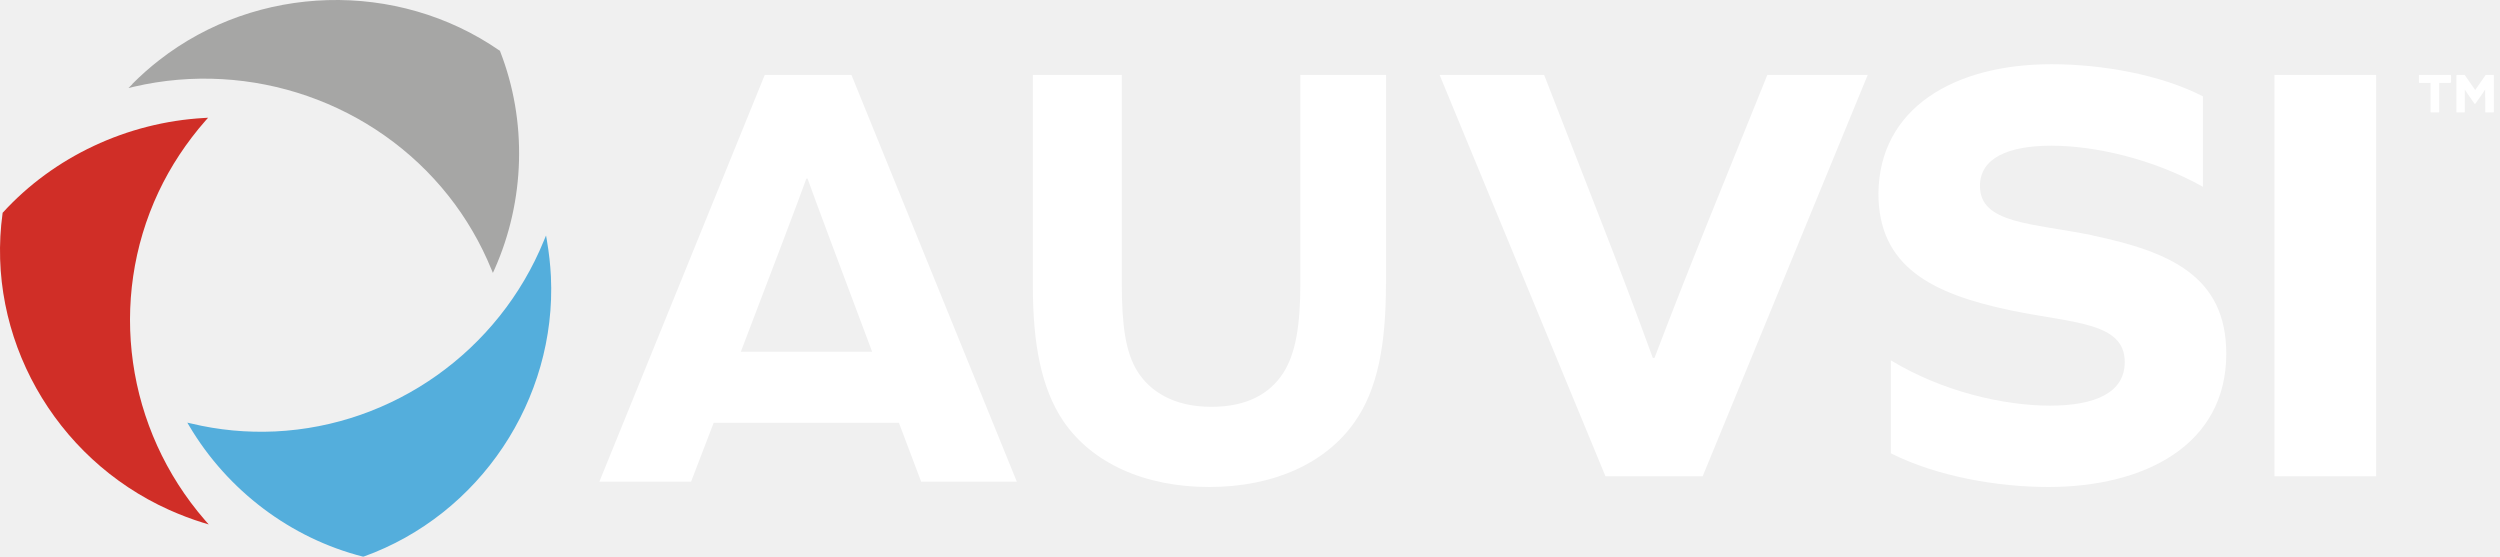
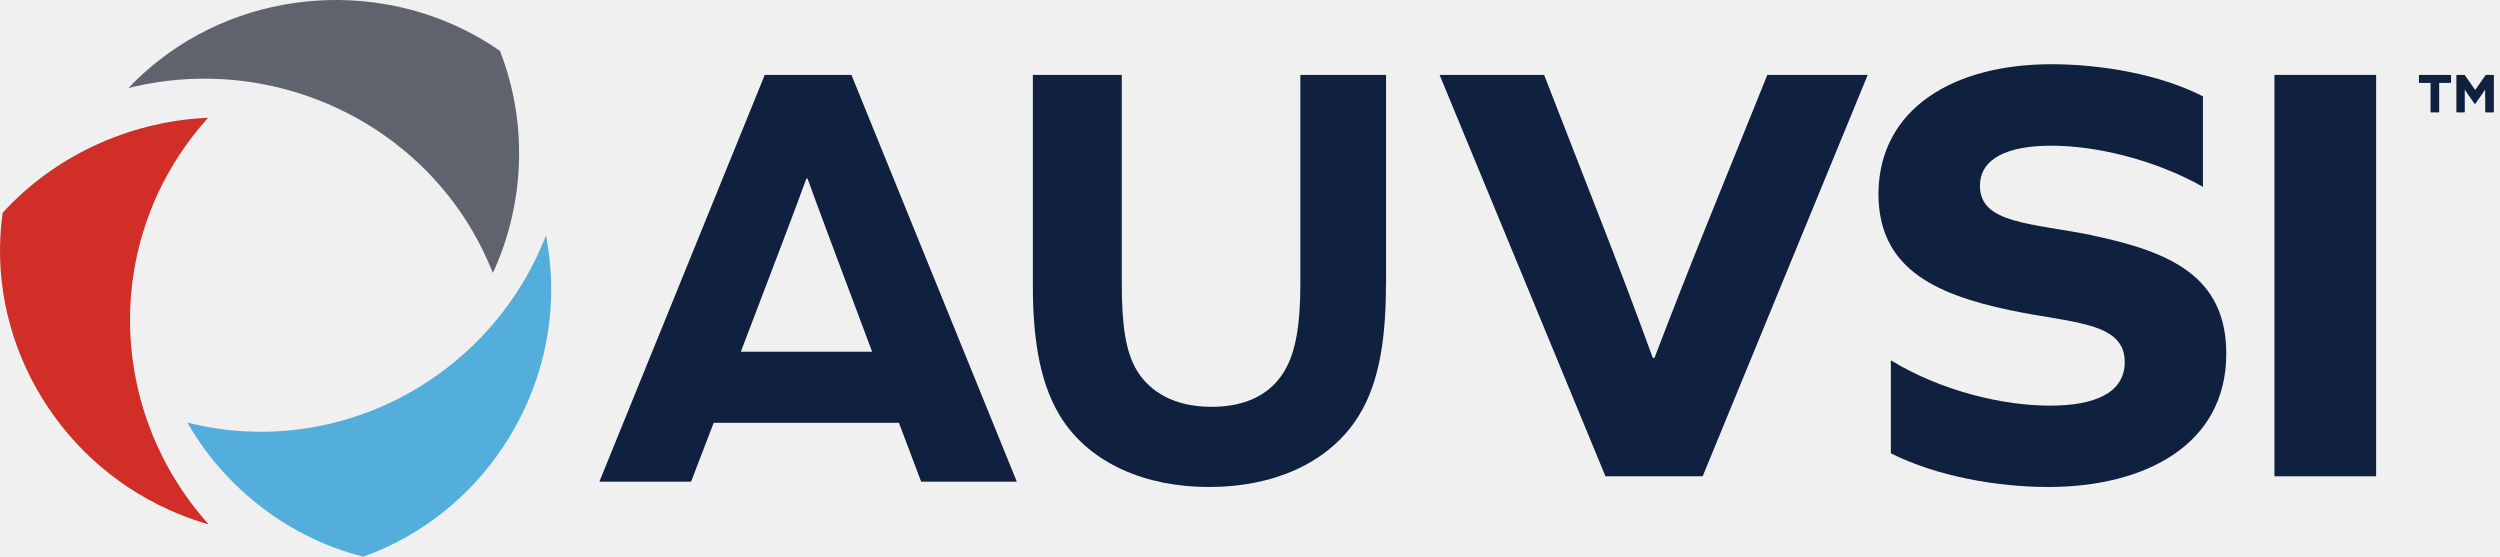
<svg xmlns="http://www.w3.org/2000/svg" width="274" height="61" viewBox="0 0 274 61" fill="none">
  <path d="M59.95 26.408L59.846 25.808L59.612 26.369C54.677 38.465 43.117 46.672 30.15 47.286C27.064 47.429 23.966 47.142 20.933 46.412L20.529 46.32L20.737 46.672C24.942 53.771 31.868 58.99 39.758 61H39.81H39.862C52.581 56.433 61.018 43.802 60.38 30.296C60.315 29.005 60.171 27.7 59.95 26.421V26.408Z" fill="#54AEDC" />
-   <path d="M14.512 9.218L14.077 9.65L14.67 9.506C27.519 6.522 41.053 11.221 49.171 21.484C51.095 23.918 52.676 26.628 53.863 29.534L54.021 29.913L54.192 29.534C57.566 21.968 57.79 13.25 54.811 5.619V5.566L54.745 5.54C43.531 -2.222 28.178 -1.79 17.437 6.6C16.41 7.399 15.421 8.276 14.499 9.205L14.512 9.218Z" fill="#A6A6A5" />
+   <path d="M14.512 9.218L14.077 9.65L14.67 9.506C27.519 6.522 41.053 11.221 49.171 21.484C51.095 23.918 52.676 26.628 53.863 29.534L54.021 29.913L54.192 29.534C57.566 21.968 57.79 13.25 54.811 5.619V5.566L54.745 5.54C43.531 -2.222 28.178 -1.79 17.437 6.6C16.41 7.399 15.421 8.276 14.499 9.205L14.512 9.218Z" fill="#5f636d" />
  <path d="M22.286 57.297L22.875 57.481L22.473 57.022C13.795 47.031 11.8 32.914 17.371 21.049C18.697 18.234 20.438 15.601 22.527 13.218L22.808 12.904L22.38 12.93C13.929 13.402 5.893 17.186 0.322 23.288L0.282 23.328V23.38C-1.58 36.842 5.92 50.213 18.536 55.883C19.741 56.42 21 56.905 22.272 57.297H22.286Z" fill="#D02E27" />
-   <path d="M193.7 8.212L187.158 24.39C185.103 29.493 183.308 34.05 181.331 39.231H181.149C179.264 34.05 177.391 29.129 175.505 24.299L169.237 8.212H157.779L175.96 52.202H186.612L204.702 8.212H193.687H193.7Z" fill="white" />
-   <path d="M229.322 25.788C222.659 24.439 217.003 24.531 217.003 20.38C217.003 17.317 220.102 15.968 224.845 15.968C229.587 15.968 235.972 17.408 241.443 20.472V10.56C236.701 8.125 230.223 7.038 224.845 7.038C214.088 7.038 205.968 11.909 205.875 21.192C205.875 29.218 211.717 32.19 220.288 33.997C227.123 35.437 232.872 35.254 232.872 39.68C232.872 43.018 229.68 44.459 224.659 44.459C219.639 44.459 212.896 42.927 207.239 39.496V49.683C212.26 52.21 218.91 53.375 224.474 53.375C235.058 53.375 244 48.779 244 38.776C244 30.305 237.893 27.595 229.309 25.801L229.322 25.788Z" fill="white" />
-   <path d="M260.423 8.212H249.279V52.202H260.423V8.212Z" fill="white" />
-   <path d="M83.817 8.212L65.692 52.788H75.744C75.744 52.788 76.766 50.132 78.221 46.336H98.521C99.949 50.132 100.958 52.788 100.958 52.788H111.442L93.318 8.212H83.83H83.817ZM81.196 38.549C84.328 30.356 87.761 21.339 88.377 19.572H88.508C89.124 21.339 92.506 30.356 95.585 38.549H81.196Z" fill="white" />
-   <path d="M151.9 31.133C151.9 37.828 150.974 42.692 148.469 46.249C145.338 50.734 139.636 53.375 132.525 53.375C125.414 53.375 119.647 50.734 116.516 46.118C114.128 42.548 113.202 37.697 113.202 31.369V8.212H122.948V31.015C122.948 35.749 123.379 38.639 124.671 40.718C126.027 42.862 128.598 44.588 132.773 44.588C136.635 44.588 139.153 43.176 140.627 40.901C141.984 38.809 142.519 35.736 142.519 31.068V8.212H151.913V31.133H151.9Z" fill="white" />
-   <path d="M268.635 9.033V8.265C268.635 8.265 268.608 8.212 268.595 8.212H265.155C265.155 8.212 265.115 8.238 265.115 8.265V9.033C265.115 9.033 265.142 9.086 265.155 9.086H266.389V12.278C266.389 12.278 266.415 12.317 266.429 12.317H267.295C267.295 12.317 267.335 12.291 267.335 12.278V9.086H268.569C268.569 9.086 268.608 9.059 268.608 9.033H268.635Z" fill="white" />
-   <path d="M272.382 10.675V12.278C272.382 12.278 272.409 12.317 272.422 12.317H273.288C273.288 12.317 273.327 12.291 273.327 12.278V8.265C273.327 8.265 273.301 8.212 273.288 8.212H272.461C272.461 8.212 272.435 8.212 272.422 8.225L271.281 9.867L270.139 8.225C270.139 8.225 270.113 8.212 270.1 8.212H269.261C269.261 8.212 269.221 8.238 269.221 8.265V12.278C269.221 12.278 269.247 12.317 269.261 12.317H270.1C270.1 12.317 270.139 12.291 270.139 12.278V9.814L270.428 10.251C270.494 10.357 270.572 10.45 270.638 10.556L271.215 11.377C271.215 11.377 271.241 11.39 271.254 11.39C271.268 11.39 271.281 11.39 271.294 11.377L271.871 10.556C271.937 10.45 272.015 10.357 272.081 10.251L272.369 9.814V10.344C272.369 10.45 272.369 10.569 272.369 10.675H272.382Z" fill="white" />
+   <path d="M193.7 8.212L187.158 24.39C185.103 29.493 183.308 34.05 181.331 39.231H181.149C179.264 34.05 177.391 29.129 175.505 24.299L169.237 8.212H157.779L175.96 52.202H186.612L204.702 8.212H193.687H193.7Z" fill="#10203f" />
+   <path d="M229.322 25.788C222.659 24.439 217.003 24.531 217.003 20.38C217.003 17.317 220.102 15.968 224.845 15.968C229.587 15.968 235.972 17.408 241.443 20.472V10.56C236.701 8.125 230.223 7.038 224.845 7.038C214.088 7.038 205.968 11.909 205.875 21.192C205.875 29.218 211.717 32.19 220.288 33.997C227.123 35.437 232.872 35.254 232.872 39.68C232.872 43.018 229.68 44.459 224.659 44.459C219.639 44.459 212.896 42.927 207.239 39.496V49.683C212.26 52.21 218.91 53.375 224.474 53.375C235.058 53.375 244 48.779 244 38.776C244 30.305 237.893 27.595 229.309 25.801L229.322 25.788Z" fill="#10203f" />
+   <path d="M260.423 8.212H249.279V52.202H260.423V8.212Z" fill="#10203f" />
+   <path d="M83.817 8.212L65.692 52.788H75.744C75.744 52.788 76.766 50.132 78.221 46.336H98.521C99.949 50.132 100.958 52.788 100.958 52.788H111.442L93.318 8.212H83.83H83.817ZM81.196 38.549C84.328 30.356 87.761 21.339 88.377 19.572H88.508C89.124 21.339 92.506 30.356 95.585 38.549H81.196Z" fill="#10203f" />
+   <path d="M151.9 31.133C151.9 37.828 150.974 42.692 148.469 46.249C145.338 50.734 139.636 53.375 132.525 53.375C125.414 53.375 119.647 50.734 116.516 46.118C114.128 42.548 113.202 37.697 113.202 31.369V8.212H122.948V31.015C122.948 35.749 123.379 38.639 124.671 40.718C126.027 42.862 128.598 44.588 132.773 44.588C136.635 44.588 139.153 43.176 140.627 40.901C141.984 38.809 142.519 35.736 142.519 31.068V8.212H151.913V31.133H151.9Z" fill="#10203f" />
+   <path d="M268.635 9.033V8.265C268.635 8.265 268.608 8.212 268.595 8.212H265.155C265.155 8.212 265.115 8.238 265.115 8.265V9.033C265.115 9.033 265.142 9.086 265.155 9.086H266.389V12.278C266.389 12.278 266.415 12.317 266.429 12.317H267.295C267.295 12.317 267.335 12.291 267.335 12.278V9.086H268.569C268.569 9.086 268.608 9.059 268.608 9.033H268.635Z" fill="#10203f" />
+   <path d="M272.382 10.675V12.278C272.382 12.278 272.409 12.317 272.422 12.317H273.288C273.288 12.317 273.327 12.291 273.327 12.278V8.265C273.327 8.265 273.301 8.212 273.288 8.212H272.461C272.461 8.212 272.435 8.212 272.422 8.225L271.281 9.867L270.139 8.225C270.139 8.225 270.113 8.212 270.1 8.212H269.261C269.261 8.212 269.221 8.238 269.221 8.265V12.278C269.221 12.278 269.247 12.317 269.261 12.317H270.1C270.1 12.317 270.139 12.291 270.139 12.278V9.814L270.428 10.251C270.494 10.357 270.572 10.45 270.638 10.556L271.215 11.377C271.215 11.377 271.241 11.39 271.254 11.39C271.268 11.39 271.281 11.39 271.294 11.377L271.871 10.556C271.937 10.45 272.015 10.357 272.081 10.251L272.369 9.814V10.344C272.369 10.45 272.369 10.569 272.369 10.675H272.382Z" fill="#10203f" />
</svg>
